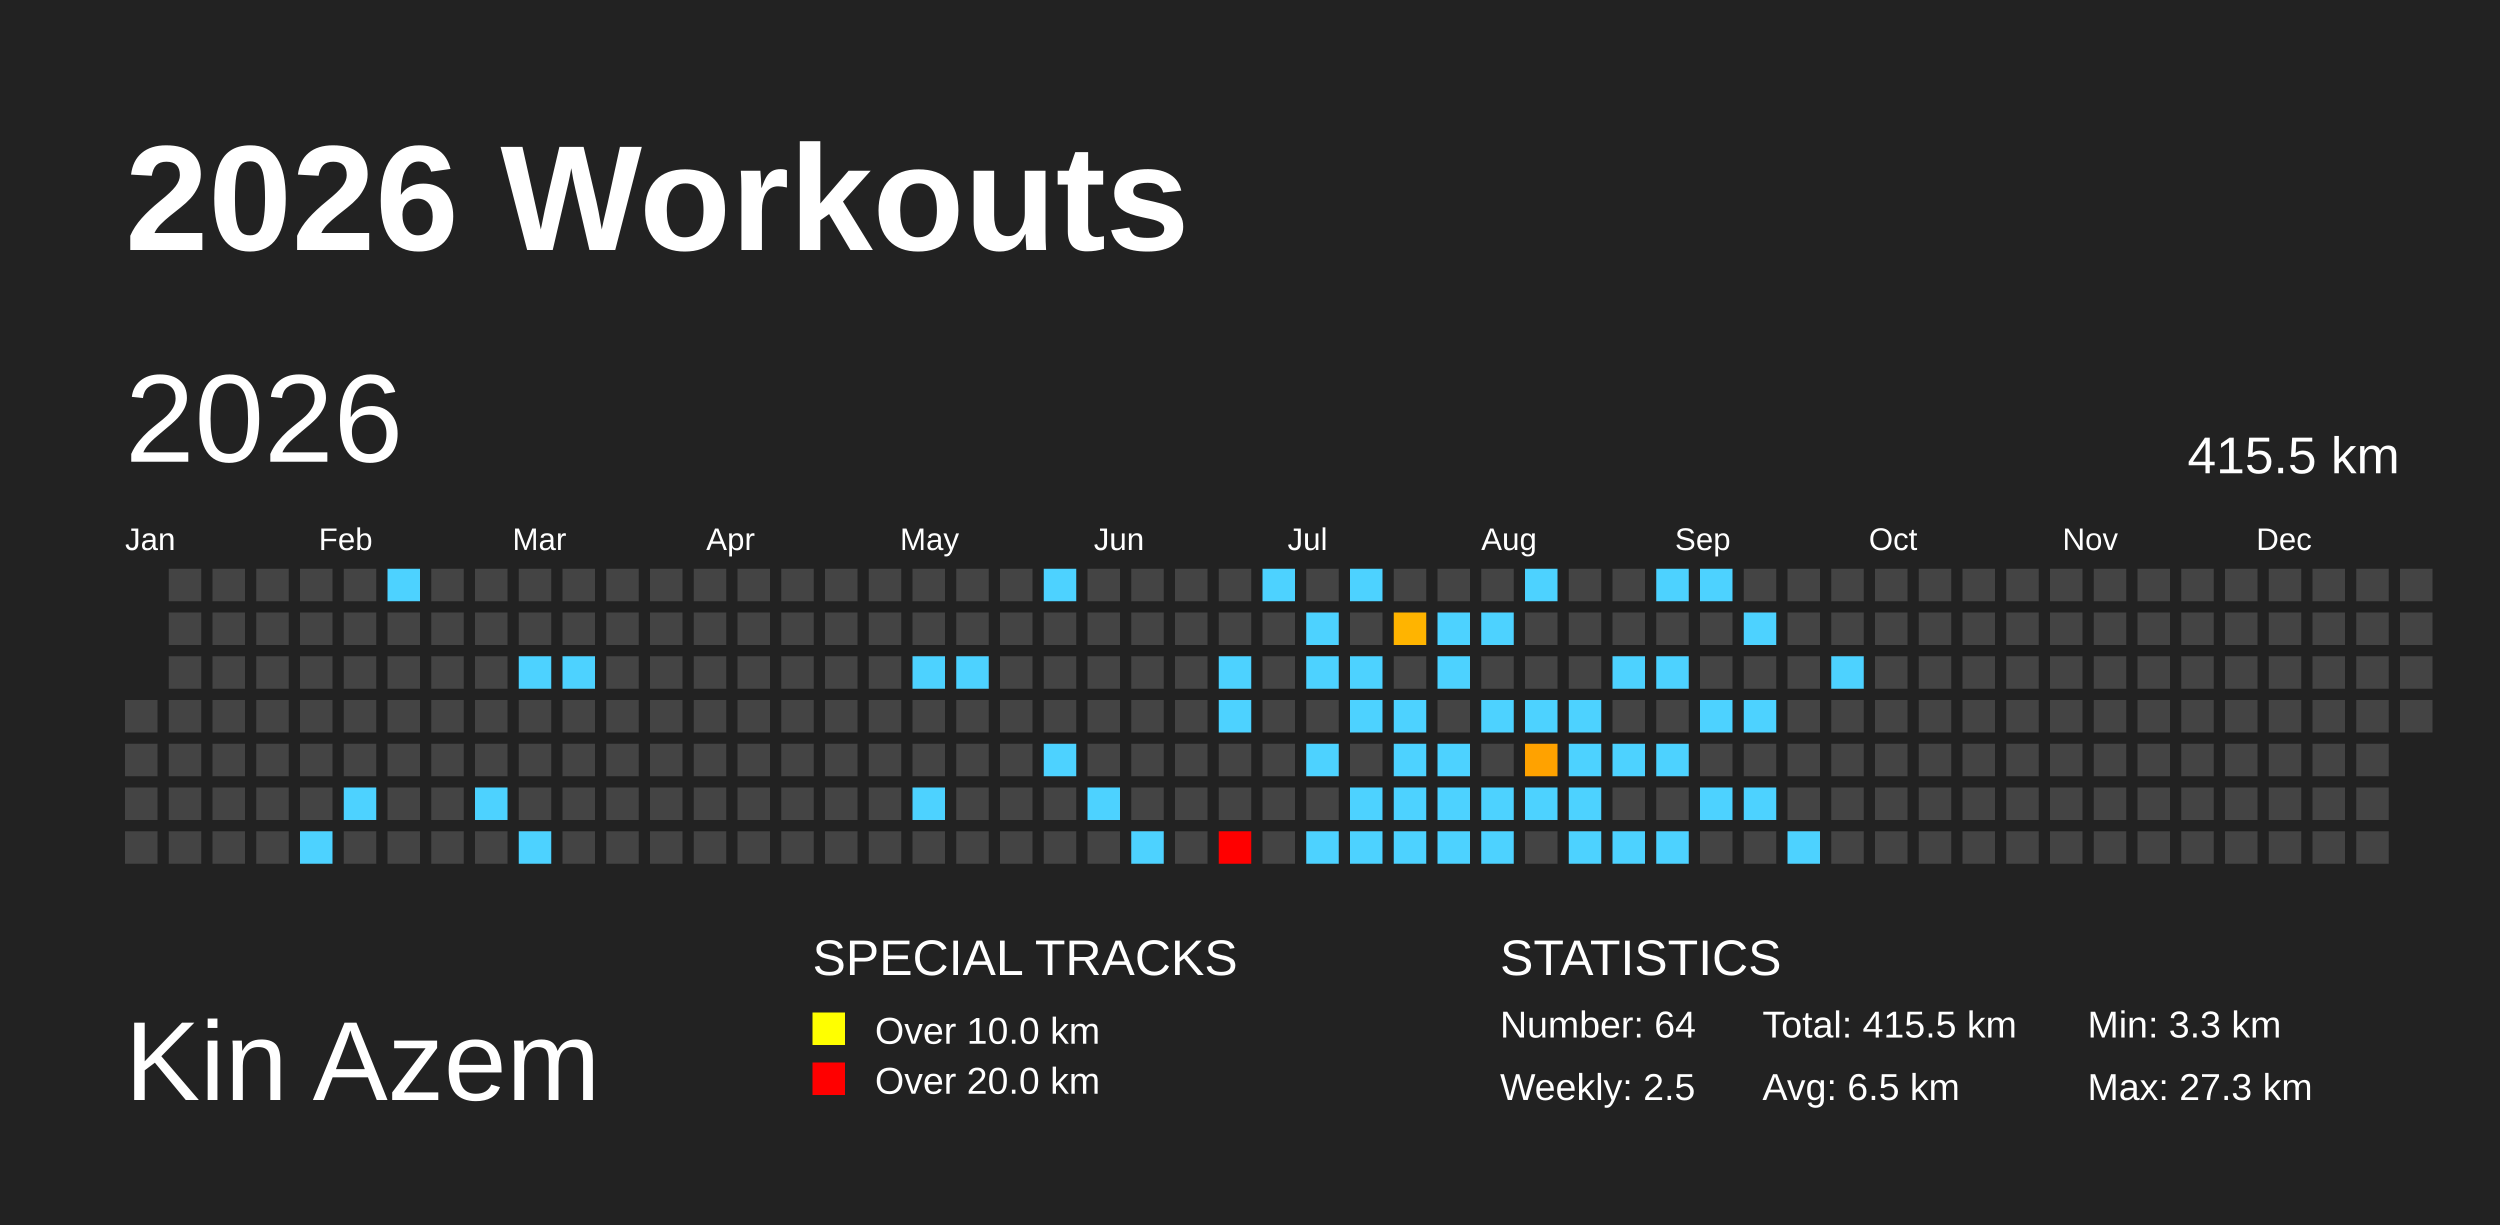
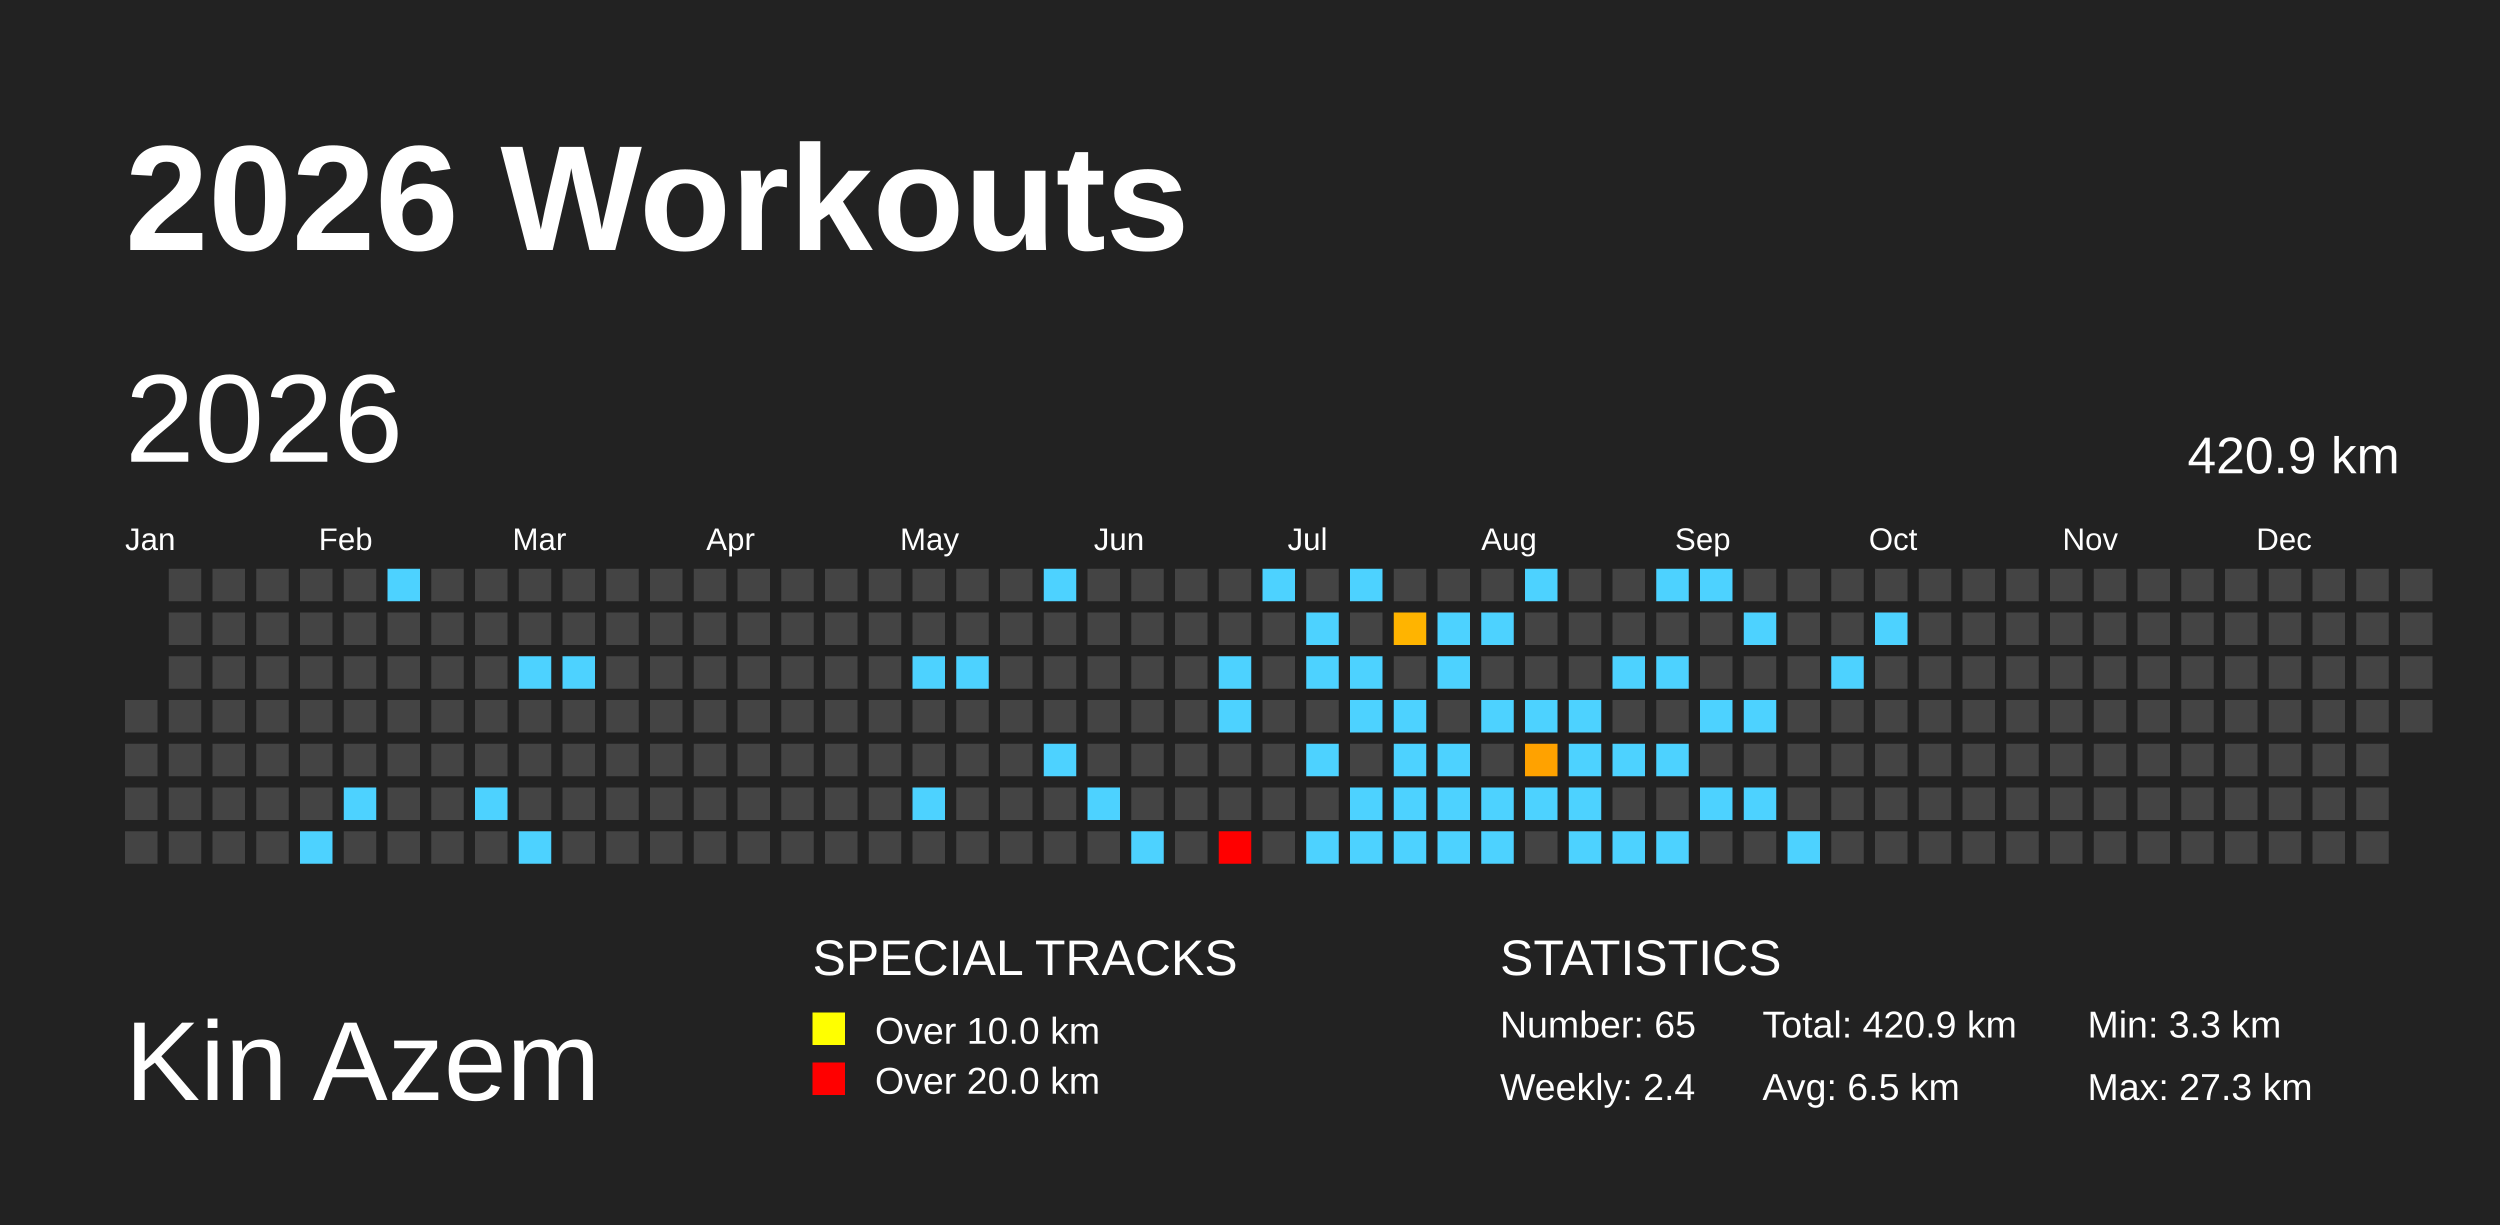
<svg xmlns="http://www.w3.org/2000/svg" baseProfile="full" height="98mm" version="1.1" viewBox="0,0,200,98" width="200mm">
  <defs>
    <pattern height="2" id="indoor-stripe" patternUnits="userSpaceOnUse" width="2">
      <line stroke="white" stroke-opacity="0.45" stroke-width="0.5" x1="0" x2="2" y1="2" y2="0" />
    </pattern>
  </defs>
  <rect fill="#222222" height="98" width="200" x="0" y="0" />
  <text fill="#FFFFFF" style="font-size:12px; font-family:Arial; font-weight:bold;" x="10" y="20">2026 Workouts</text>
  <text fill="#FFFFFF" style="font-size:9px; font-family:Arial" x="10" y="88">Kin Azem</text>
  <text fill="#FFFFFF" style="font-size:4px; font-family:Arial" x="65" y="78">SPECIAL TRACKS</text>
  <rect fill="yellow" height="2.6" width="2.6" x="65" y="81" />
  <text fill="#FFFFFF" style="font-size:3px; font-family:Arial" x="70" y="83.5">Over 10.0 km</text>
  <rect fill="red" height="2.6" width="2.6" x="65" y="85" />
  <text fill="#FFFFFF" style="font-size:3px; font-family:Arial" x="70" y="87.5">Over 20.0 km</text>
  <text fill="#FFFFFF" style="font-size:4px; font-family:Arial" x="120" y="78">STATISTICS</text>
-   <text fill="#FFFFFF" style="font-size:3px; font-family:Arial" x="120" y="83">Number: 64</text>
-   <text fill="#FFFFFF" style="font-size:3px; font-family:Arial" x="120" y="88">Weekly: 2.5</text>
-   <text fill="#FFFFFF" style="font-size:3px; font-family:Arial" x="141" y="83">Total: 415.5 km</text>
+   <text fill="#FFFFFF" style="font-size:3px; font-family:Arial" x="120" y="83">Number: 65</text>
+   <text fill="#FFFFFF" style="font-size:3px; font-family:Arial" x="120" y="88">Weekly: 2.4</text>
+   <text fill="#FFFFFF" style="font-size:3px; font-family:Arial" x="141" y="83">Total: 420.9 km</text>
  <text fill="#FFFFFF" style="font-size:3px; font-family:Arial" x="141" y="88">Avg: 6.5 km</text>
  <text fill="#FFFFFF" style="font-size:3px; font-family:Arial" x="167" y="83">Min: 3.3 km</text>
  <text fill="#FFFFFF" style="font-size:3px; font-family:Arial" x="167" y="88">Max: 27.3 km</text>
  <text dominant-baseline="hanging" fill="#FFFFFF" style="font-size:10.0px; font-family:Arial;" x="10" y="30">2026</text>
-   <text dominant-baseline="hanging" fill="#FFFFFF" style="font-size:4.125px; font-family:Arial;" x="175" y="35">415.5 km</text>
+   <text dominant-baseline="hanging" fill="#FFFFFF" style="font-size:4.125px; font-family:Arial;" x="175" y="35">420.9 km</text>
  <text fill="#FFFFFF" style="font-size:2.5px; font-family:Arial" x="10.0" y="44">Jan</text>
  <text fill="#FFFFFF" style="font-size:2.5px; font-family:Arial" x="25.5" y="44">Feb</text>
  <text fill="#FFFFFF" style="font-size:2.5px; font-family:Arial" x="41.0" y="44">Mar</text>
  <text fill="#FFFFFF" style="font-size:2.5px; font-family:Arial" x="56.5" y="44">Apr</text>
  <text fill="#FFFFFF" style="font-size:2.5px; font-family:Arial" x="72.0" y="44">May</text>
  <text fill="#FFFFFF" style="font-size:2.5px; font-family:Arial" x="87.5" y="44">Jun</text>
  <text fill="#FFFFFF" style="font-size:2.5px; font-family:Arial" x="103.0" y="44">Jul</text>
  <text fill="#FFFFFF" style="font-size:2.5px; font-family:Arial" x="118.5" y="44">Aug</text>
  <text fill="#FFFFFF" style="font-size:2.5px; font-family:Arial" x="134.0" y="44">Sep</text>
  <text fill="#FFFFFF" style="font-size:2.5px; font-family:Arial" x="149.5" y="44">Oct</text>
  <text fill="#FFFFFF" style="font-size:2.5px; font-family:Arial" x="165.0" y="44">Nov</text>
  <text fill="#FFFFFF" style="font-size:2.5px; font-family:Arial" x="180.5" y="44">Dec</text>
  <rect fill="#444444" height="2.6" width="2.6" x="10.0" y="56.0" />
  <rect fill="#444444" height="2.6" width="2.6" x="10.0" y="59.5" />
  <rect fill="#444444" height="2.6" width="2.6" x="10.0" y="63.0" />
  <rect fill="#444444" height="2.6" width="2.6" x="10.0" y="66.5" />
  <rect fill="#444444" height="2.6" width="2.6" x="13.5" y="45.5" />
  <rect fill="#444444" height="2.6" width="2.6" x="13.5" y="49.0" />
  <rect fill="#444444" height="2.6" width="2.6" x="13.5" y="52.5" />
  <rect fill="#444444" height="2.6" width="2.6" x="13.5" y="56.0" />
  <rect fill="#444444" height="2.6" width="2.6" x="13.5" y="59.5" />
  <rect fill="#444444" height="2.6" width="2.6" x="13.5" y="63.0" />
  <rect fill="#444444" height="2.6" width="2.6" x="13.5" y="66.5" />
  <rect fill="#444444" height="2.6" width="2.6" x="17.0" y="45.5" />
  <rect fill="#444444" height="2.6" width="2.6" x="17.0" y="49.0" />
  <rect fill="#444444" height="2.6" width="2.6" x="17.0" y="52.5" />
  <rect fill="#444444" height="2.6" width="2.6" x="17.0" y="56.0" />
  <rect fill="#444444" height="2.6" width="2.6" x="17.0" y="59.5" />
  <rect fill="#444444" height="2.6" width="2.6" x="17.0" y="63.0" />
  <rect fill="#444444" height="2.6" width="2.6" x="17.0" y="66.5" />
  <rect fill="#444444" height="2.6" width="2.6" x="20.5" y="45.5" />
  <rect fill="#444444" height="2.6" width="2.6" x="20.5" y="49.0" />
  <rect fill="#444444" height="2.6" width="2.6" x="20.5" y="52.5" />
  <rect fill="#444444" height="2.6" width="2.6" x="20.5" y="56.0" />
  <rect fill="#444444" height="2.6" width="2.6" x="20.5" y="59.5" />
  <rect fill="#444444" height="2.6" width="2.6" x="20.5" y="63.0" />
  <rect fill="#444444" height="2.6" width="2.6" x="20.5" y="66.5" />
  <rect fill="#444444" height="2.6" width="2.6" x="24.0" y="45.5" />
  <rect fill="#444444" height="2.6" width="2.6" x="24.0" y="49.0" />
  <rect fill="#444444" height="2.6" width="2.6" x="24.0" y="52.5" />
  <rect fill="#444444" height="2.6" width="2.6" x="24.0" y="56.0" />
  <rect fill="#444444" height="2.6" width="2.6" x="24.0" y="59.5" />
  <rect fill="#444444" height="2.6" width="2.6" x="24.0" y="63.0" />
  <rect fill="#4dd2ff" height="2.6" width="2.6" x="24.0" y="66.5" />
  <rect fill="#444444" height="2.6" width="2.6" x="27.5" y="45.5" />
  <rect fill="#444444" height="2.6" width="2.6" x="27.5" y="49.0" />
  <rect fill="#444444" height="2.6" width="2.6" x="27.5" y="52.5" />
  <rect fill="#444444" height="2.6" width="2.6" x="27.5" y="56.0" />
  <rect fill="#444444" height="2.6" width="2.6" x="27.5" y="59.5" />
  <rect fill="#4dd2ff" height="2.6" width="2.6" x="27.5" y="63.0" />
  <rect fill="#444444" height="2.6" width="2.6" x="27.5" y="66.5" />
  <rect fill="#4dd2ff" height="2.6" width="2.6" x="31.0" y="45.5" />
  <rect fill="#444444" height="2.6" width="2.6" x="31.0" y="49.0" />
  <rect fill="#444444" height="2.6" width="2.6" x="31.0" y="52.5" />
  <rect fill="#444444" height="2.6" width="2.6" x="31.0" y="56.0" />
  <rect fill="#444444" height="2.6" width="2.6" x="31.0" y="59.5" />
  <rect fill="#444444" height="2.6" width="2.6" x="31.0" y="63.0" />
  <rect fill="#444444" height="2.6" width="2.6" x="31.0" y="66.5" />
  <rect fill="#444444" height="2.6" width="2.6" x="34.5" y="45.5" />
  <rect fill="#444444" height="2.6" width="2.6" x="34.5" y="49.0" />
  <rect fill="#444444" height="2.6" width="2.6" x="34.5" y="52.5" />
  <rect fill="#444444" height="2.6" width="2.6" x="34.5" y="56.0" />
  <rect fill="#444444" height="2.6" width="2.6" x="34.5" y="59.5" />
  <rect fill="#444444" height="2.6" width="2.6" x="34.5" y="63.0" />
  <rect fill="#444444" height="2.6" width="2.6" x="34.5" y="66.5" />
  <rect fill="#444444" height="2.6" width="2.6" x="38.0" y="45.5" />
  <rect fill="#444444" height="2.6" width="2.6" x="38.0" y="49.0" />
  <rect fill="#444444" height="2.6" width="2.6" x="38.0" y="52.5" />
  <rect fill="#444444" height="2.6" width="2.6" x="38.0" y="56.0" />
  <rect fill="#444444" height="2.6" width="2.6" x="38.0" y="59.5" />
  <rect fill="#4dd2ff" height="2.6" width="2.6" x="38.0" y="63.0" />
  <rect fill="#444444" height="2.6" width="2.6" x="38.0" y="66.5" />
  <rect fill="#444444" height="2.6" width="2.6" x="41.5" y="45.5" />
  <rect fill="#444444" height="2.6" width="2.6" x="41.5" y="49.0" />
  <rect fill="#4dd2ff" height="2.6" width="2.6" x="41.5" y="52.5" />
  <rect fill="#444444" height="2.6" width="2.6" x="41.5" y="56.0" />
  <rect fill="#444444" height="2.6" width="2.6" x="41.5" y="59.5" />
  <rect fill="#444444" height="2.6" width="2.6" x="41.5" y="63.0" />
  <rect fill="#4dd2ff" height="2.6" width="2.6" x="41.5" y="66.5" />
  <rect fill="#444444" height="2.6" width="2.6" x="45.0" y="45.5" />
  <rect fill="#444444" height="2.6" width="2.6" x="45.0" y="49.0" />
  <rect fill="#4dd2ff" height="2.6" width="2.6" x="45.0" y="52.5" />
  <rect fill="#444444" height="2.6" width="2.6" x="45.0" y="56.0" />
  <rect fill="#444444" height="2.6" width="2.6" x="45.0" y="59.5" />
  <rect fill="#444444" height="2.6" width="2.6" x="45.0" y="63.0" />
  <rect fill="#444444" height="2.6" width="2.6" x="45.0" y="66.5" />
  <rect fill="#444444" height="2.6" width="2.6" x="48.5" y="45.5" />
  <rect fill="#444444" height="2.6" width="2.6" x="48.5" y="49.0" />
  <rect fill="#444444" height="2.6" width="2.6" x="48.5" y="52.5" />
  <rect fill="#444444" height="2.6" width="2.6" x="48.5" y="56.0" />
  <rect fill="#444444" height="2.6" width="2.6" x="48.5" y="59.5" />
  <rect fill="#444444" height="2.6" width="2.6" x="48.5" y="63.0" />
  <rect fill="#444444" height="2.6" width="2.6" x="48.5" y="66.5" />
  <rect fill="#444444" height="2.6" width="2.6" x="52.0" y="45.5" />
  <rect fill="#444444" height="2.6" width="2.6" x="52.0" y="49.0" />
  <rect fill="#444444" height="2.6" width="2.6" x="52.0" y="52.5" />
  <rect fill="#444444" height="2.6" width="2.6" x="52.0" y="56.0" />
  <rect fill="#444444" height="2.6" width="2.6" x="52.0" y="59.5" />
  <rect fill="#444444" height="2.6" width="2.6" x="52.0" y="63.0" />
  <rect fill="#444444" height="2.6" width="2.6" x="52.0" y="66.5" />
  <rect fill="#444444" height="2.6" width="2.6" x="55.5" y="45.5" />
  <rect fill="#444444" height="2.6" width="2.6" x="55.5" y="49.0" />
  <rect fill="#444444" height="2.6" width="2.6" x="55.5" y="52.5" />
  <rect fill="#444444" height="2.6" width="2.6" x="55.5" y="56.0" />
  <rect fill="#444444" height="2.6" width="2.6" x="55.5" y="59.5" />
  <rect fill="#444444" height="2.6" width="2.6" x="55.5" y="63.0" />
  <rect fill="#444444" height="2.6" width="2.6" x="55.5" y="66.5" />
  <rect fill="#444444" height="2.6" width="2.6" x="59.0" y="45.5" />
  <rect fill="#444444" height="2.6" width="2.6" x="59.0" y="49.0" />
  <rect fill="#444444" height="2.6" width="2.6" x="59.0" y="52.5" />
  <rect fill="#444444" height="2.6" width="2.6" x="59.0" y="56.0" />
  <rect fill="#444444" height="2.6" width="2.6" x="59.0" y="59.5" />
  <rect fill="#444444" height="2.6" width="2.6" x="59.0" y="63.0" />
  <rect fill="#444444" height="2.6" width="2.6" x="59.0" y="66.5" />
  <rect fill="#444444" height="2.6" width="2.6" x="62.5" y="45.5" />
  <rect fill="#444444" height="2.6" width="2.6" x="62.5" y="49.0" />
  <rect fill="#444444" height="2.6" width="2.6" x="62.5" y="52.5" />
  <rect fill="#444444" height="2.6" width="2.6" x="62.5" y="56.0" />
  <rect fill="#444444" height="2.6" width="2.6" x="62.5" y="59.5" />
  <rect fill="#444444" height="2.6" width="2.6" x="62.5" y="63.0" />
  <rect fill="#444444" height="2.6" width="2.6" x="62.5" y="66.5" />
  <rect fill="#444444" height="2.6" width="2.6" x="66.0" y="45.5" />
  <rect fill="#444444" height="2.6" width="2.6" x="66.0" y="49.0" />
  <rect fill="#444444" height="2.6" width="2.6" x="66.0" y="52.5" />
  <rect fill="#444444" height="2.6" width="2.6" x="66.0" y="56.0" />
  <rect fill="#444444" height="2.6" width="2.6" x="66.0" y="59.5" />
  <rect fill="#444444" height="2.6" width="2.6" x="66.0" y="63.0" />
  <rect fill="#444444" height="2.6" width="2.6" x="66.0" y="66.5" />
  <rect fill="#444444" height="2.6" width="2.6" x="69.5" y="45.5" />
  <rect fill="#444444" height="2.6" width="2.6" x="69.5" y="49.0" />
  <rect fill="#444444" height="2.6" width="2.6" x="69.5" y="52.5" />
  <rect fill="#444444" height="2.6" width="2.6" x="69.5" y="56.0" />
  <rect fill="#444444" height="2.6" width="2.6" x="69.5" y="59.5" />
  <rect fill="#444444" height="2.6" width="2.6" x="69.5" y="63.0" />
  <rect fill="#444444" height="2.6" width="2.6" x="69.5" y="66.5" />
  <rect fill="#444444" height="2.6" width="2.6" x="73.0" y="45.5" />
  <rect fill="#444444" height="2.6" width="2.6" x="73.0" y="49.0" />
  <rect fill="#4dd2ff" height="2.6" width="2.6" x="73.0" y="52.5" />
  <rect fill="#444444" height="2.6" width="2.6" x="73.0" y="56.0" />
  <rect fill="#444444" height="2.6" width="2.6" x="73.0" y="59.5" />
  <rect fill="#4dd2ff" height="2.6" width="2.6" x="73.0" y="63.0" />
  <rect fill="#444444" height="2.6" width="2.6" x="73.0" y="66.5" />
  <rect fill="#444444" height="2.6" width="2.6" x="76.5" y="45.5" />
  <rect fill="#444444" height="2.6" width="2.6" x="76.5" y="49.0" />
  <rect fill="#4dd2ff" height="2.6" width="2.6" x="76.5" y="52.5" />
  <rect fill="#444444" height="2.6" width="2.6" x="76.5" y="56.0" />
  <rect fill="#444444" height="2.6" width="2.6" x="76.5" y="59.5" />
  <rect fill="#444444" height="2.6" width="2.6" x="76.5" y="63.0" />
  <rect fill="#444444" height="2.6" width="2.6" x="76.5" y="66.5" />
  <rect fill="#444444" height="2.6" width="2.6" x="80.0" y="45.5" />
  <rect fill="#444444" height="2.6" width="2.6" x="80.0" y="49.0" />
  <rect fill="#444444" height="2.6" width="2.6" x="80.0" y="52.5" />
  <rect fill="#444444" height="2.6" width="2.6" x="80.0" y="56.0" />
  <rect fill="#444444" height="2.6" width="2.6" x="80.0" y="59.5" />
  <rect fill="#444444" height="2.6" width="2.6" x="80.0" y="63.0" />
  <rect fill="#444444" height="2.6" width="2.6" x="80.0" y="66.5" />
  <rect fill="#4dd2ff" height="2.6" width="2.6" x="83.5" y="45.5" />
  <rect fill="#444444" height="2.6" width="2.6" x="83.5" y="49.0" />
  <rect fill="#444444" height="2.6" width="2.6" x="83.5" y="52.5" />
  <rect fill="#444444" height="2.6" width="2.6" x="83.5" y="56.0" />
  <rect fill="#4dd2ff" height="2.6" width="2.6" x="83.5" y="59.5" />
  <rect fill="#444444" height="2.6" width="2.6" x="83.5" y="63.0" />
  <rect fill="#444444" height="2.6" width="2.6" x="83.5" y="66.5" />
  <rect fill="#444444" height="2.6" width="2.6" x="87.0" y="45.5" />
  <rect fill="#444444" height="2.6" width="2.6" x="87.0" y="49.0" />
  <rect fill="#444444" height="2.6" width="2.6" x="87.0" y="52.5" />
  <rect fill="#444444" height="2.6" width="2.6" x="87.0" y="56.0" />
  <rect fill="#444444" height="2.6" width="2.6" x="87.0" y="59.5" />
  <rect fill="#4dd2ff" height="2.6" width="2.6" x="87.0" y="63.0" />
  <rect fill="#444444" height="2.6" width="2.6" x="87.0" y="66.5" />
  <rect fill="#444444" height="2.6" width="2.6" x="90.5" y="45.5" />
  <rect fill="#444444" height="2.6" width="2.6" x="90.5" y="49.0" />
  <rect fill="#444444" height="2.6" width="2.6" x="90.5" y="52.5" />
  <rect fill="#444444" height="2.6" width="2.6" x="90.5" y="56.0" />
  <rect fill="#444444" height="2.6" width="2.6" x="90.5" y="59.5" />
  <rect fill="#444444" height="2.6" width="2.6" x="90.5" y="63.0" />
  <rect fill="#4dd2ff" height="2.6" width="2.6" x="90.5" y="66.5" />
  <rect fill="#444444" height="2.6" width="2.6" x="94.0" y="45.5" />
  <rect fill="#444444" height="2.6" width="2.6" x="94.0" y="49.0" />
  <rect fill="#444444" height="2.6" width="2.6" x="94.0" y="52.5" />
  <rect fill="#444444" height="2.6" width="2.6" x="94.0" y="56.0" />
  <rect fill="#444444" height="2.6" width="2.6" x="94.0" y="59.5" />
  <rect fill="#444444" height="2.6" width="2.6" x="94.0" y="63.0" />
  <rect fill="#444444" height="2.6" width="2.6" x="94.0" y="66.5" />
  <rect fill="#444444" height="2.6" width="2.6" x="97.5" y="45.5" />
  <rect fill="#444444" height="2.6" width="2.6" x="97.5" y="49.0" />
  <rect fill="#4dd2ff" height="2.6" width="2.6" x="97.5" y="52.5" />
  <rect fill="#4dd2ff" height="2.6" width="2.6" x="97.5" y="56.0" />
  <rect fill="#444444" height="2.6" width="2.6" x="97.5" y="59.5" />
  <rect fill="#444444" height="2.6" width="2.6" x="97.5" y="63.0" />
  <rect fill="red" height="2.6" width="2.6" x="97.5" y="66.5" />
  <rect fill="#4dd2ff" height="2.6" width="2.6" x="101.0" y="45.5" />
  <rect fill="#444444" height="2.6" width="2.6" x="101.0" y="49.0" />
  <rect fill="#444444" height="2.6" width="2.6" x="101.0" y="52.5" />
  <rect fill="#444444" height="2.6" width="2.6" x="101.0" y="56.0" />
  <rect fill="#444444" height="2.6" width="2.6" x="101.0" y="59.5" />
  <rect fill="#444444" height="2.6" width="2.6" x="101.0" y="63.0" />
  <rect fill="#444444" height="2.6" width="2.6" x="101.0" y="66.5" />
  <rect fill="#444444" height="2.6" width="2.6" x="104.5" y="45.5" />
  <rect fill="#4dd2ff" height="2.6" width="2.6" x="104.5" y="49.0" />
  <rect fill="#4dd2ff" height="2.6" width="2.6" x="104.5" y="52.5" />
  <rect fill="#444444" height="2.6" width="2.6" x="104.5" y="56.0" />
  <rect fill="#4dd2ff" height="2.6" width="2.6" x="104.5" y="59.5" />
  <rect fill="#444444" height="2.6" width="2.6" x="104.5" y="63.0" />
  <rect fill="#4dd2ff" height="2.6" width="2.6" x="104.5" y="66.5" />
  <rect fill="#4dd2ff" height="2.6" width="2.6" x="108.0" y="45.5" />
  <rect fill="#444444" height="2.6" width="2.6" x="108.0" y="49.0" />
  <rect fill="#4dd2ff" height="2.6" width="2.6" x="108.0" y="52.5" />
  <rect fill="#4dd2ff" height="2.6" width="2.6" x="108.0" y="56.0" />
  <rect fill="#444444" height="2.6" width="2.6" x="108.0" y="59.5" />
  <rect fill="#4dd2ff" height="2.6" width="2.6" x="108.0" y="63.0" />
  <rect fill="#4dd2ff" height="2.6" width="2.6" x="108.0" y="66.5" />
  <rect fill="#444444" height="2.6" width="2.6" x="111.5" y="45.5" />
  <rect fill="#ffb400" height="2.6" width="2.6" x="111.5" y="49.0" />
  <rect fill="#444444" height="2.6" width="2.6" x="111.5" y="52.5" />
  <rect fill="#4dd2ff" height="2.6" width="2.6" x="111.5" y="56.0" />
  <rect fill="#4dd2ff" height="2.6" width="2.6" x="111.5" y="59.5" />
  <rect fill="#4dd2ff" height="2.6" width="2.6" x="111.5" y="63.0" />
  <rect fill="#4dd2ff" height="2.6" width="2.6" x="111.5" y="66.5" />
  <rect fill="#444444" height="2.6" width="2.6" x="115.0" y="45.5" />
  <rect fill="#4dd2ff" height="2.6" width="2.6" x="115.0" y="49.0" />
  <rect fill="#4dd2ff" height="2.6" width="2.6" x="115.0" y="52.5" />
  <rect fill="#444444" height="2.6" width="2.6" x="115.0" y="56.0" />
  <rect fill="#4dd2ff" height="2.6" width="2.6" x="115.0" y="59.5" />
  <rect fill="#4dd2ff" height="2.6" width="2.6" x="115.0" y="63.0" />
  <rect fill="#4dd2ff" height="2.6" width="2.6" x="115.0" y="66.5" />
  <rect fill="#444444" height="2.6" width="2.6" x="118.5" y="45.5" />
  <rect fill="#4dd2ff" height="2.6" width="2.6" x="118.5" y="49.0" />
  <rect fill="#444444" height="2.6" width="2.6" x="118.5" y="52.5" />
  <rect fill="#4dd2ff" height="2.6" width="2.6" x="118.5" y="56.0" />
  <rect fill="#444444" height="2.6" width="2.6" x="118.5" y="59.5" />
  <rect fill="#4dd2ff" height="2.6" width="2.6" x="118.5" y="63.0" />
  <rect fill="#4dd2ff" height="2.6" width="2.6" x="118.5" y="66.5" />
  <rect fill="#4dd2ff" height="2.6" width="2.6" x="122.0" y="45.5" />
  <rect fill="#444444" height="2.6" width="2.6" x="122.0" y="49.0" />
  <rect fill="#444444" height="2.6" width="2.6" x="122.0" y="52.5" />
  <rect fill="#4dd2ff" height="2.6" width="2.6" x="122.0" y="56.0" />
  <rect fill="#ffa200" height="2.6" width="2.6" x="122.0" y="59.5" />
  <rect fill="#4dd2ff" height="2.6" width="2.6" x="122.0" y="63.0" />
  <rect fill="#444444" height="2.6" width="2.6" x="122.0" y="66.5" />
  <rect fill="#444444" height="2.6" width="2.6" x="125.5" y="45.5" />
  <rect fill="#444444" height="2.6" width="2.6" x="125.5" y="49.0" />
  <rect fill="#444444" height="2.6" width="2.6" x="125.5" y="52.5" />
  <rect fill="#4dd2ff" height="2.6" width="2.6" x="125.5" y="56.0" />
  <rect fill="#4dd2ff" height="2.6" width="2.6" x="125.5" y="59.5" />
  <rect fill="#4dd2ff" height="2.6" width="2.6" x="125.5" y="63.0" />
  <rect fill="#4dd2ff" height="2.6" width="2.6" x="125.5" y="66.5" />
  <rect fill="#444444" height="2.6" width="2.6" x="129.0" y="45.5" />
  <rect fill="#444444" height="2.6" width="2.6" x="129.0" y="49.0" />
  <rect fill="#4dd2ff" height="2.6" width="2.6" x="129.0" y="52.5" />
  <rect fill="#444444" height="2.6" width="2.6" x="129.0" y="56.0" />
  <rect fill="#4dd2ff" height="2.6" width="2.6" x="129.0" y="59.5" />
  <rect fill="#444444" height="2.6" width="2.6" x="129.0" y="63.0" />
  <rect fill="#4dd2ff" height="2.6" width="2.6" x="129.0" y="66.5" />
  <rect fill="#4dd2ff" height="2.6" width="2.6" x="132.5" y="45.5" />
  <rect fill="#444444" height="2.6" width="2.6" x="132.5" y="49.0" />
  <rect fill="#4dd2ff" height="2.6" width="2.6" x="132.5" y="52.5" />
  <rect fill="#444444" height="2.6" width="2.6" x="132.5" y="56.0" />
  <rect fill="#4dd2ff" height="2.6" width="2.6" x="132.5" y="59.5" />
  <rect fill="#444444" height="2.6" width="2.6" x="132.5" y="63.0" />
  <rect fill="#4dd2ff" height="2.6" width="2.6" x="132.5" y="66.5" />
  <rect fill="#4dd2ff" height="2.6" width="2.6" x="136.0" y="45.5" />
  <rect fill="#444444" height="2.6" width="2.6" x="136.0" y="49.0" />
  <rect fill="#444444" height="2.6" width="2.6" x="136.0" y="52.5" />
  <rect fill="#4dd2ff" height="2.6" width="2.6" x="136.0" y="56.0" />
  <rect fill="#444444" height="2.6" width="2.6" x="136.0" y="59.5" />
  <rect fill="#4dd2ff" height="2.6" width="2.6" x="136.0" y="63.0" />
  <rect fill="#444444" height="2.6" width="2.6" x="136.0" y="66.5" />
  <rect fill="#444444" height="2.6" width="2.6" x="139.5" y="45.5" />
  <rect fill="#4dd2ff" height="2.6" width="2.6" x="139.5" y="49.0" />
  <rect fill="#444444" height="2.6" width="2.6" x="139.5" y="52.5" />
  <rect fill="#4dd2ff" height="2.6" width="2.6" x="139.5" y="56.0" />
  <rect fill="#444444" height="2.6" width="2.6" x="139.5" y="59.5" />
  <rect fill="#4dd2ff" height="2.6" width="2.6" x="139.5" y="63.0" />
  <rect fill="#444444" height="2.6" width="2.6" x="139.5" y="66.5" />
  <rect fill="#444444" height="2.6" width="2.6" x="143.0" y="45.5" />
  <rect fill="#444444" height="2.6" width="2.6" x="143.0" y="49.0" />
  <rect fill="#444444" height="2.6" width="2.6" x="143.0" y="52.5" />
  <rect fill="#444444" height="2.6" width="2.6" x="143.0" y="56.0" />
  <rect fill="#444444" height="2.6" width="2.6" x="143.0" y="59.5" />
  <rect fill="#444444" height="2.6" width="2.6" x="143.0" y="63.0" />
  <rect fill="#4dd2ff" height="2.6" width="2.6" x="143.0" y="66.5" />
  <rect fill="#444444" height="2.6" width="2.6" x="146.5" y="45.5" />
  <rect fill="#444444" height="2.6" width="2.6" x="146.5" y="49.0" />
  <rect fill="#4dd2ff" height="2.6" width="2.6" x="146.5" y="52.5" />
  <rect fill="#444444" height="2.6" width="2.6" x="146.5" y="56.0" />
  <rect fill="#444444" height="2.6" width="2.6" x="146.5" y="59.5" />
  <rect fill="#444444" height="2.6" width="2.6" x="146.5" y="63.0" />
  <rect fill="#444444" height="2.6" width="2.6" x="146.5" y="66.5" />
  <rect fill="#444444" height="2.6" width="2.6" x="150.0" y="45.5" />
-   <rect fill="#444444" height="2.6" width="2.6" x="150.0" y="49.0" />
+   <rect fill="#4dd2ff" height="2.6" width="2.6" x="150.0" y="49.0" />
  <rect fill="#444444" height="2.6" width="2.6" x="150.0" y="52.5" />
  <rect fill="#444444" height="2.6" width="2.6" x="150.0" y="56.0" />
  <rect fill="#444444" height="2.6" width="2.6" x="150.0" y="59.5" />
  <rect fill="#444444" height="2.6" width="2.6" x="150.0" y="63.0" />
  <rect fill="#444444" height="2.6" width="2.6" x="150.0" y="66.5" />
  <rect fill="#444444" height="2.6" width="2.6" x="153.5" y="45.5" />
  <rect fill="#444444" height="2.6" width="2.6" x="153.5" y="49.0" />
  <rect fill="#444444" height="2.6" width="2.6" x="153.5" y="52.5" />
  <rect fill="#444444" height="2.6" width="2.6" x="153.5" y="56.0" />
  <rect fill="#444444" height="2.6" width="2.6" x="153.5" y="59.5" />
  <rect fill="#444444" height="2.6" width="2.6" x="153.5" y="63.0" />
  <rect fill="#444444" height="2.6" width="2.6" x="153.5" y="66.5" />
  <rect fill="#444444" height="2.6" width="2.6" x="157.0" y="45.5" />
  <rect fill="#444444" height="2.6" width="2.6" x="157.0" y="49.0" />
  <rect fill="#444444" height="2.6" width="2.6" x="157.0" y="52.5" />
  <rect fill="#444444" height="2.6" width="2.6" x="157.0" y="56.0" />
  <rect fill="#444444" height="2.6" width="2.6" x="157.0" y="59.5" />
  <rect fill="#444444" height="2.6" width="2.6" x="157.0" y="63.0" />
  <rect fill="#444444" height="2.6" width="2.6" x="157.0" y="66.5" />
  <rect fill="#444444" height="2.6" width="2.6" x="160.5" y="45.5" />
  <rect fill="#444444" height="2.6" width="2.6" x="160.5" y="49.0" />
  <rect fill="#444444" height="2.6" width="2.6" x="160.5" y="52.5" />
  <rect fill="#444444" height="2.6" width="2.6" x="160.5" y="56.0" />
  <rect fill="#444444" height="2.6" width="2.6" x="160.5" y="59.5" />
  <rect fill="#444444" height="2.6" width="2.6" x="160.5" y="63.0" />
  <rect fill="#444444" height="2.6" width="2.6" x="160.5" y="66.5" />
  <rect fill="#444444" height="2.6" width="2.6" x="164.0" y="45.5" />
  <rect fill="#444444" height="2.6" width="2.6" x="164.0" y="49.0" />
  <rect fill="#444444" height="2.6" width="2.6" x="164.0" y="52.5" />
  <rect fill="#444444" height="2.6" width="2.6" x="164.0" y="56.0" />
  <rect fill="#444444" height="2.6" width="2.6" x="164.0" y="59.5" />
  <rect fill="#444444" height="2.6" width="2.6" x="164.0" y="63.0" />
  <rect fill="#444444" height="2.6" width="2.6" x="164.0" y="66.5" />
  <rect fill="#444444" height="2.6" width="2.6" x="167.5" y="45.5" />
  <rect fill="#444444" height="2.6" width="2.6" x="167.5" y="49.0" />
  <rect fill="#444444" height="2.6" width="2.6" x="167.5" y="52.5" />
  <rect fill="#444444" height="2.6" width="2.6" x="167.5" y="56.0" />
  <rect fill="#444444" height="2.6" width="2.6" x="167.5" y="59.5" />
  <rect fill="#444444" height="2.6" width="2.6" x="167.5" y="63.0" />
  <rect fill="#444444" height="2.6" width="2.6" x="167.5" y="66.5" />
  <rect fill="#444444" height="2.6" width="2.6" x="171.0" y="45.5" />
  <rect fill="#444444" height="2.6" width="2.6" x="171.0" y="49.0" />
  <rect fill="#444444" height="2.6" width="2.6" x="171.0" y="52.5" />
  <rect fill="#444444" height="2.6" width="2.6" x="171.0" y="56.0" />
  <rect fill="#444444" height="2.6" width="2.6" x="171.0" y="59.5" />
  <rect fill="#444444" height="2.6" width="2.6" x="171.0" y="63.0" />
  <rect fill="#444444" height="2.6" width="2.6" x="171.0" y="66.5" />
  <rect fill="#444444" height="2.6" width="2.6" x="174.5" y="45.5" />
  <rect fill="#444444" height="2.6" width="2.6" x="174.5" y="49.0" />
  <rect fill="#444444" height="2.6" width="2.6" x="174.5" y="52.5" />
  <rect fill="#444444" height="2.6" width="2.6" x="174.5" y="56.0" />
  <rect fill="#444444" height="2.6" width="2.6" x="174.5" y="59.5" />
  <rect fill="#444444" height="2.6" width="2.6" x="174.5" y="63.0" />
  <rect fill="#444444" height="2.6" width="2.6" x="174.5" y="66.5" />
  <rect fill="#444444" height="2.6" width="2.6" x="178.0" y="45.5" />
  <rect fill="#444444" height="2.6" width="2.6" x="178.0" y="49.0" />
  <rect fill="#444444" height="2.6" width="2.6" x="178.0" y="52.5" />
  <rect fill="#444444" height="2.6" width="2.6" x="178.0" y="56.0" />
  <rect fill="#444444" height="2.6" width="2.6" x="178.0" y="59.5" />
  <rect fill="#444444" height="2.6" width="2.6" x="178.0" y="63.0" />
  <rect fill="#444444" height="2.6" width="2.6" x="178.0" y="66.5" />
  <rect fill="#444444" height="2.6" width="2.6" x="181.5" y="45.5" />
  <rect fill="#444444" height="2.6" width="2.6" x="181.5" y="49.0" />
  <rect fill="#444444" height="2.6" width="2.6" x="181.5" y="52.5" />
  <rect fill="#444444" height="2.6" width="2.6" x="181.5" y="56.0" />
  <rect fill="#444444" height="2.6" width="2.6" x="181.5" y="59.5" />
  <rect fill="#444444" height="2.6" width="2.6" x="181.5" y="63.0" />
  <rect fill="#444444" height="2.6" width="2.6" x="181.5" y="66.5" />
  <rect fill="#444444" height="2.6" width="2.6" x="185.0" y="45.5" />
  <rect fill="#444444" height="2.6" width="2.6" x="185.0" y="49.0" />
  <rect fill="#444444" height="2.6" width="2.6" x="185.0" y="52.5" />
  <rect fill="#444444" height="2.6" width="2.6" x="185.0" y="56.0" />
  <rect fill="#444444" height="2.6" width="2.6" x="185.0" y="59.5" />
  <rect fill="#444444" height="2.6" width="2.6" x="185.0" y="63.0" />
  <rect fill="#444444" height="2.6" width="2.6" x="185.0" y="66.5" />
  <rect fill="#444444" height="2.6" width="2.6" x="188.5" y="45.5" />
  <rect fill="#444444" height="2.6" width="2.6" x="188.5" y="49.0" />
  <rect fill="#444444" height="2.6" width="2.6" x="188.5" y="52.5" />
  <rect fill="#444444" height="2.6" width="2.6" x="188.5" y="56.0" />
  <rect fill="#444444" height="2.6" width="2.6" x="188.5" y="59.5" />
  <rect fill="#444444" height="2.6" width="2.6" x="188.5" y="63.0" />
  <rect fill="#444444" height="2.6" width="2.6" x="188.5" y="66.5" />
  <rect fill="#444444" height="2.6" width="2.6" x="192.0" y="45.5" />
  <rect fill="#444444" height="2.6" width="2.6" x="192.0" y="49.0" />
  <rect fill="#444444" height="2.6" width="2.6" x="192.0" y="52.5" />
  <rect fill="#444444" height="2.6" width="2.6" x="192.0" y="56.0" />
</svg>
